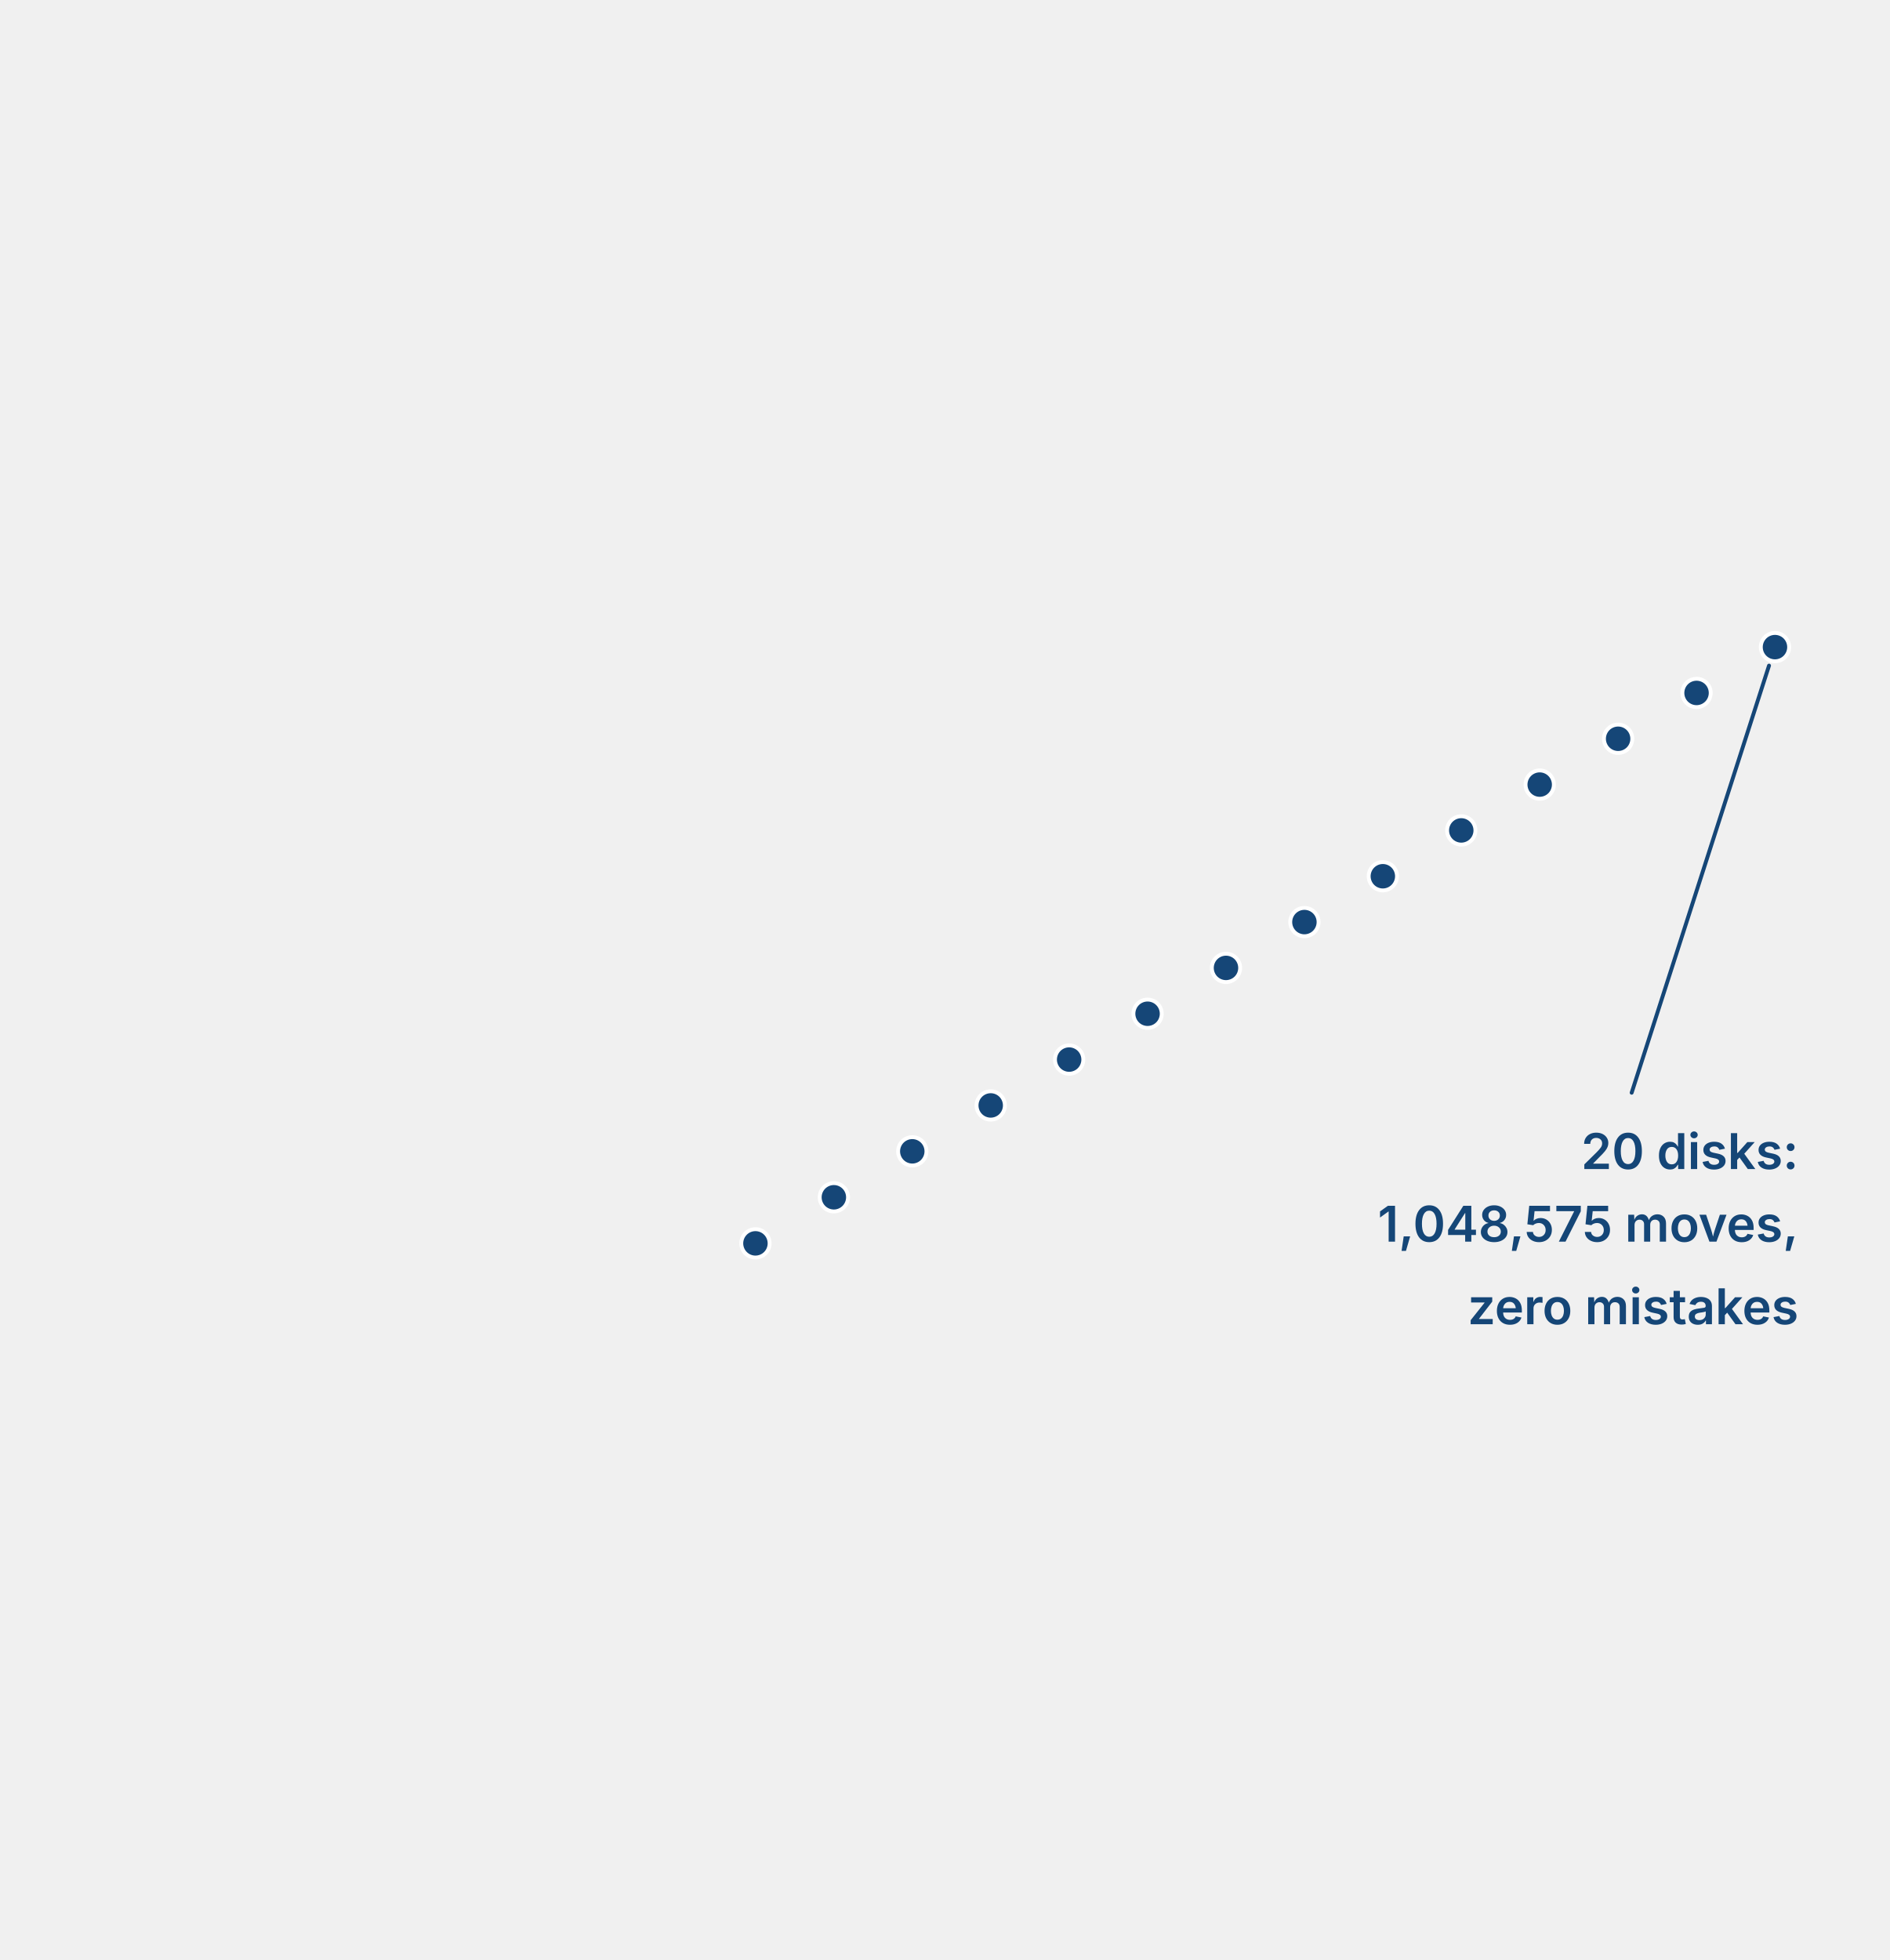
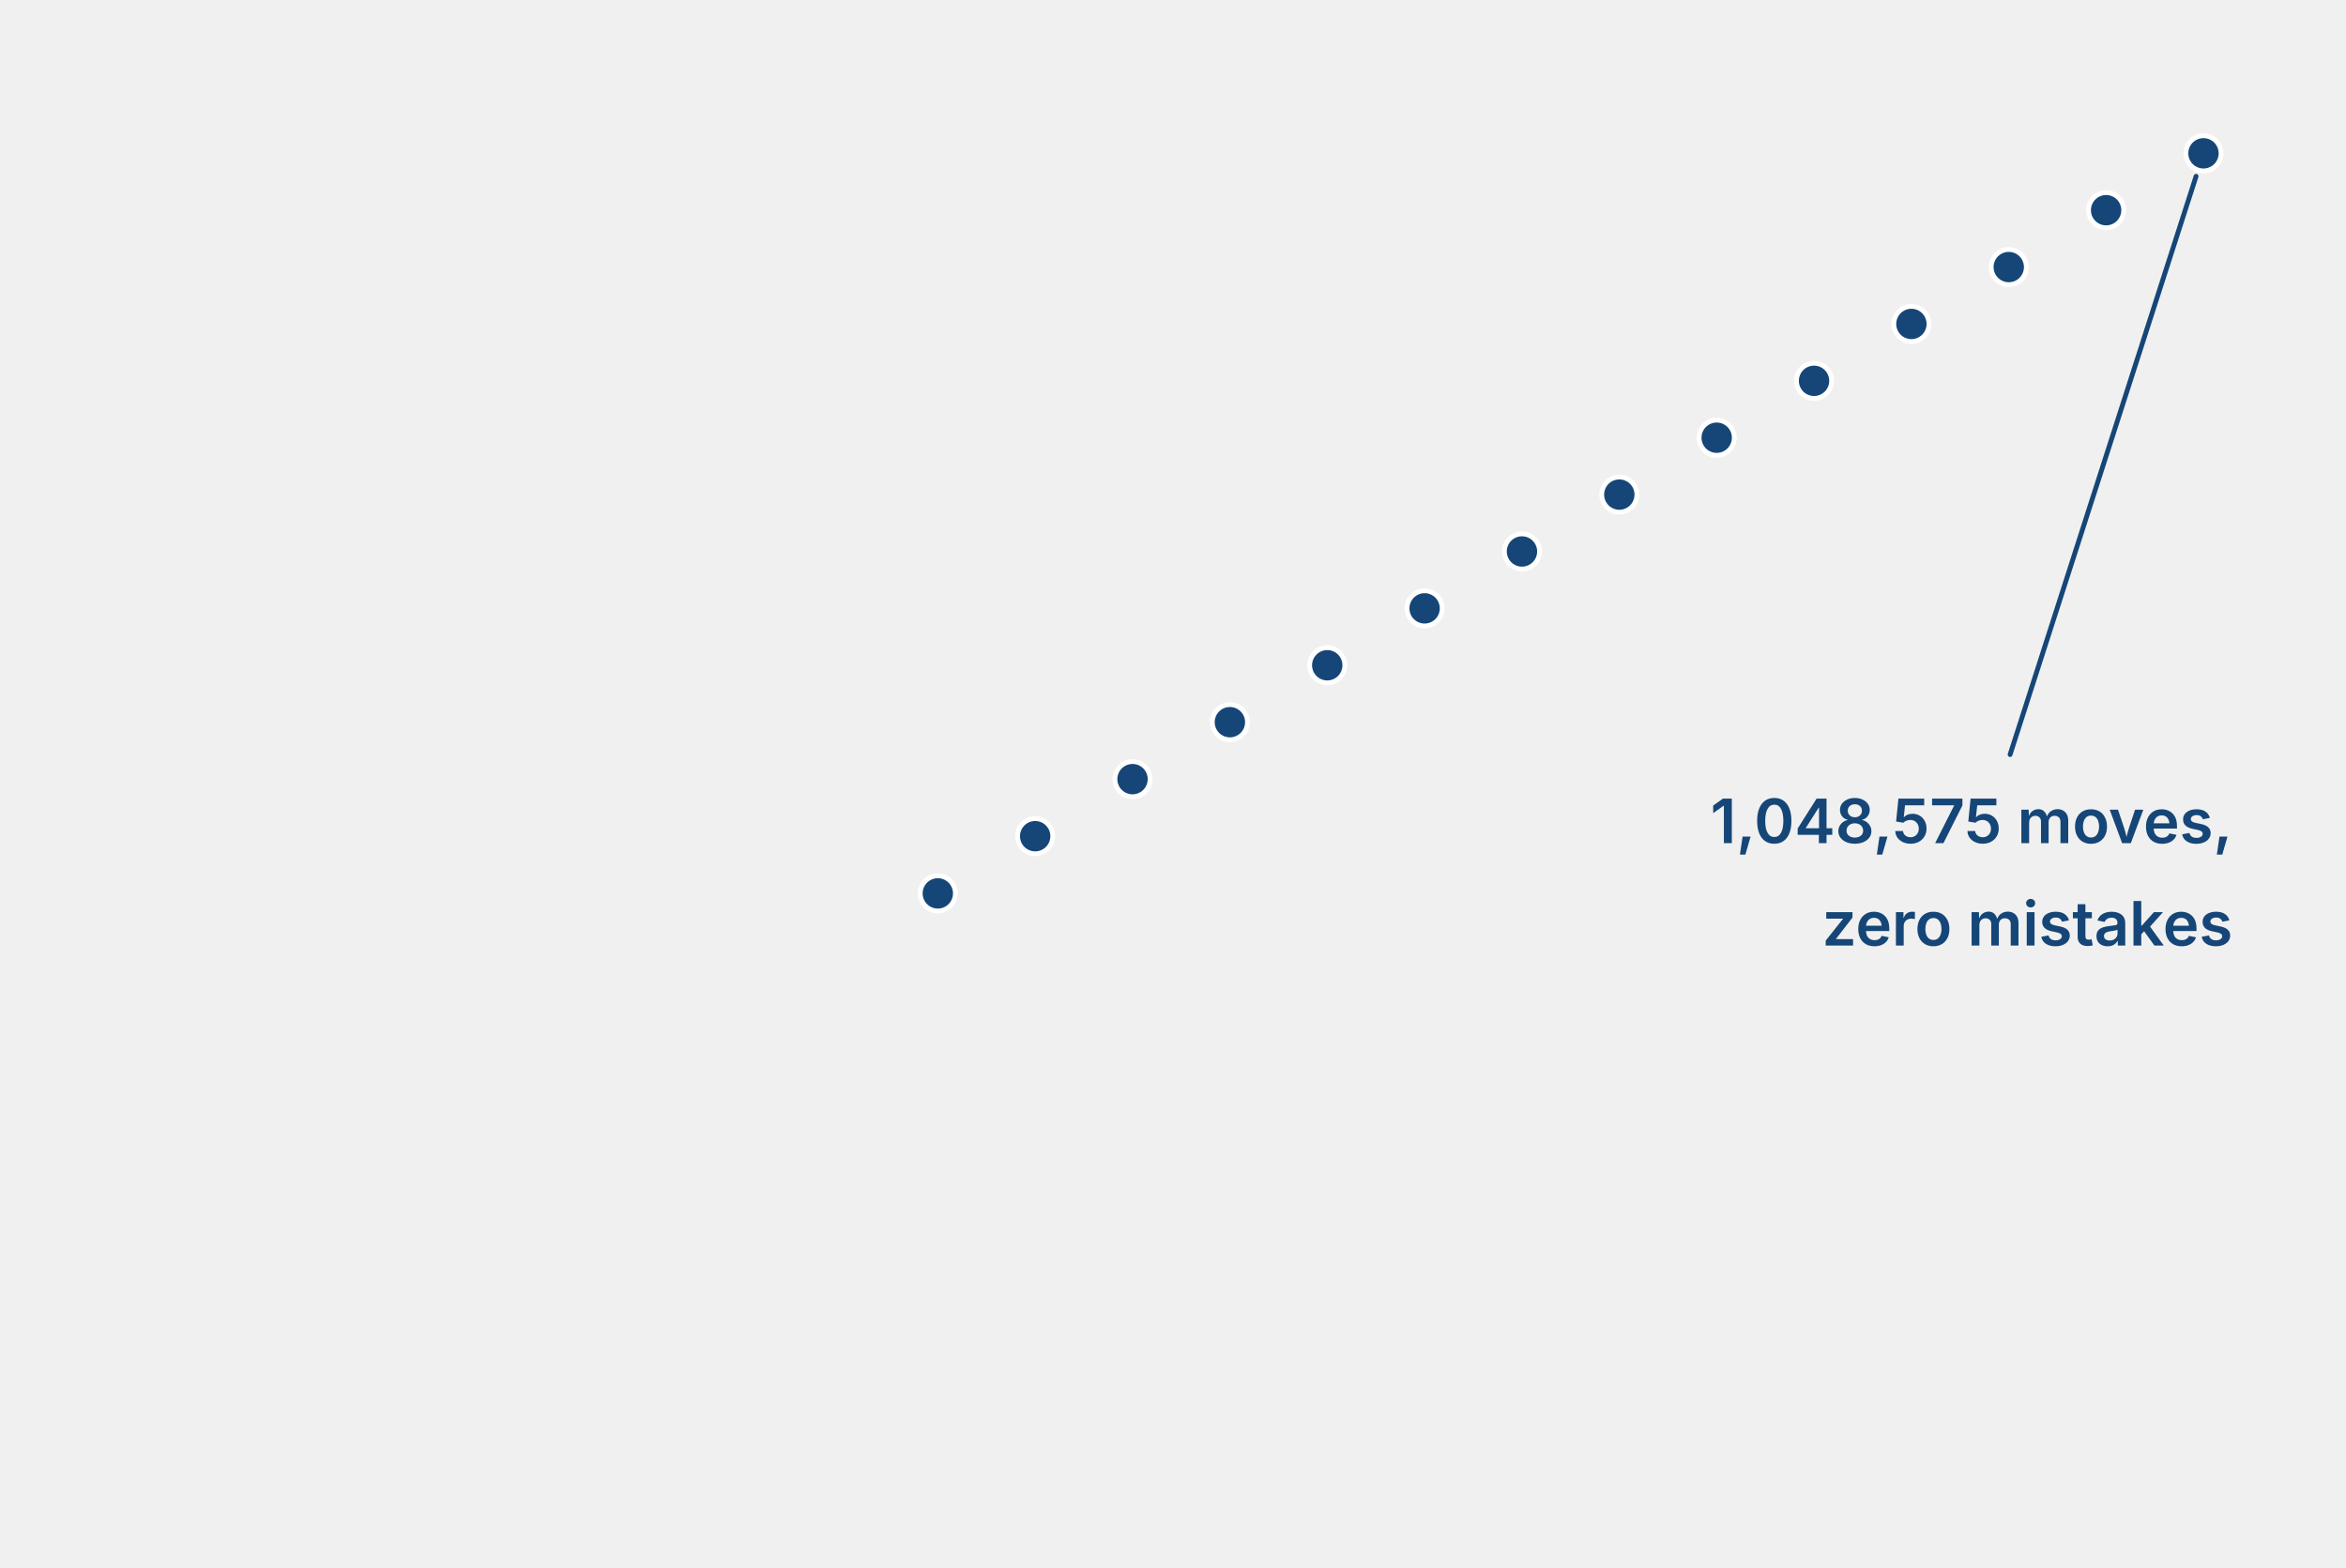
- <svg xmlns="http://www.w3.org/2000/svg" xmlns:xlink="http://www.w3.org/1999/xlink" width="388.8pt" height="403.2pt" viewBox="0 0 388.8 403.2" version="1.1">
+ <svg xmlns="http://www.w3.org/2000/svg" xmlns:xlink="http://www.w3.org/1999/xlink" width="388.8pt" height="259.868pt" viewBox="0 0 388.8 259.868" version="1.1">
  <defs>
    <style type="text/css">*{stroke-linejoin: round; stroke-linecap: butt}</style>
  </defs>
  <g id="figure_1">
    <g id="patch_1">
-       <path d="M 0 403.2  L 388.8 403.2  L 388.8 0  L 0 0  L 0 403.2  z " style="fill: none" />
+       <path d="M 0 259.868  L 388.8 259.868  L 388.8 0  L 0 0  L 0 259.868  z " style="fill: none" />
    </g>
    <g id="axes_1">
      <g id="patch_2">
-         <path d="M 335.697 224.789  Q 349.826 180.858 363.956 136.928  " style="fill: none; stroke: #154677; stroke-width: 0.8; stroke-linecap: round" />
+         <path d="M 333.13 125.056  Q 348.543 77.138 363.955 29.219  " style="fill: none; stroke: #154677; stroke-width: 0.8; stroke-linecap: round" />
      </g>
      <g id="data">
-         <g style="fill: #154677" transform="translate(325.2921 240.4849) scale(0.10148 -0.10148)">
-           <defs>
-             <path id="Inter-SemiBold-53f" d="M 419 0  L 419 600  L 2034 2191  Q 2375 2538 2553 2784  Q 2731 3031 2731 3328  Q 2731 3656 2511 3847  Q 2291 4038 1959 4038  Q 1609 4038 1400 3830  Q 1191 3622 1191 3263  L 394 3263  Q 394 3703 595 4031  Q 797 4359 1153 4539  Q 1509 4719 1969 4719  Q 2434 4719 2787 4544  Q 3141 4369 3337 4064  Q 3534 3759 3534 3369  Q 3534 3113 3436 2863  Q 3338 2613 3088 2303  Q 2838 1994 2384 1556  L 1575 731  L 1575 697  L 3603 697  L 3603 0  L 419 0  z " transform="scale(0.015625)" />
-             <path id="Inter-SemiBold-53d" d="M 2113 -63  Q 1263 -63 792 564  Q 322 1191 322 2325  Q 322 3456 794 4087  Q 1266 4719 2113 4719  Q 2956 4719 3428 4087  Q 3900 3456 3900 2325  Q 3900 1191 3429 564  Q 2959 -63 2113 -63  z M 2113 638  Q 2569 638 2814 1078  Q 3059 1519 3059 2325  Q 3059 3134 2814 3578  Q 2569 4022 2113 4022  Q 1656 4022 1409 3576  Q 1163 3131 1163 2325  Q 1163 1519 1408 1078  Q 1653 638 2113 638  z " transform="scale(0.015625)" />
-             <path id="Inter-SemiBold-6f1" transform="scale(0.015625)" />
-             <path id="Inter-SemiBold-255" d="M 1719 -63  Q 1306 -63 979 148  Q 653 359 465 762  Q 278 1166 278 1741  Q 278 2322 468 2723  Q 659 3125 986 3331  Q 1313 3538 1716 3538  Q 2028 3538 2226 3433  Q 2425 3328 2540 3183  Q 2656 3038 2719 2916  L 2753 2916  L 2753 4656  L 3566 4656  L 3566 0  L 2769 0  L 2769 553  L 2719 553  Q 2653 428 2534 284  Q 2416 141 2217 39  Q 2019 -63 1719 -63  z M 1941 606  Q 2338 606 2553 920  Q 2769 1234 2769 1744  Q 2769 2253 2555 2561  Q 2341 2869 1941 2869  Q 1528 2869 1318 2550  Q 1109 2231 1109 1744  Q 1109 1253 1320 929  Q 1531 606 1941 606  z " transform="scale(0.015625)" />
-             <path id="Inter-SemiBold-2b1" d="M 431 0  L 431 3494  L 1244 3494  L 1244 0  L 431 0  z M 838 3988  Q 644 3988 505 4117  Q 366 4247 366 4434  Q 366 4619 505 4748  Q 644 4878 838 4878  Q 1035 4878 1174 4748  Q 1313 4619 1313 4434  Q 1313 4247 1174 4117  Q 1035 3988 838 3988  z " transform="scale(0.015625)" />
-             <path id="Inter-SemiBold-367" d="M 1753 -72  Q 1150 -72 758 186  Q 366 444 275 919  L 1034 1063  Q 1172 550 1769 550  Q 2069 550 2245 670  Q 2422 791 2422 969  Q 2422 1266 1950 1369  L 1353 1497  Q 372 1709 372 2475  Q 372 2800 550 3037  Q 728 3275 1045 3406  Q 1363 3538 1781 3538  Q 2375 3538 2720 3291  Q 3066 3044 3172 2638  L 2447 2494  Q 2384 2675 2228 2803  Q 2072 2931 1791 2931  Q 1534 2931 1359 2817  Q 1184 2703 1184 2525  Q 1184 2372 1298 2273  Q 1413 2175 1681 2116  L 2275 1991  Q 3253 1781 3253 1047  Q 3253 716 3062 464  Q 2872 213 2533 70  Q 2194 -72 1753 -72  z " transform="scale(0.015625)" />
-             <path id="Inter-SemiBold-2d7" d="M 431 0  L 431 4656  L 1244 4656  L 1244 2084  L 1303 2084  L 2563 3494  L 3516 3494  L 2163 1984  L 3597 0  L 2622 0  L 1544 1497  L 1244 1175  L 1244 0  L 431 0  z " transform="scale(0.015625)" />
-             <path id="Inter-SemiBold-5e1" d="M 1019 -53  Q 809 -53 664 90  Q 519 234 519 447  Q 519 656 664 800  Q 809 944 1019 944  Q 1231 944 1376 800  Q 1522 656 1522 447  Q 1522 234 1376 90  Q 1231 -53 1019 -53  z M 1019 2335  Q 809 2335 664 2478  Q 519 2622 519 2835  Q 519 3044 664 3188  Q 809 3332 1019 3332  Q 1231 3332 1376 3188  Q 1522 3044 1522 2835  Q 1522 2622 1376 2478  Q 1231 2335 1019 2335  z " transform="scale(0.015625)" />
-           </defs>
-           <use xlink:href="#Inter-SemiBold-53f" />
-           <use xlink:href="#Inter-SemiBold-53d" transform="translate(62.3125 0)" />
-           <use xlink:href="#Inter-SemiBold-6f1" transform="translate(128.2812 0)" />
-           <use xlink:href="#Inter-SemiBold-255" transform="translate(153.4844 0)" />
-           <use xlink:href="#Inter-SemiBold-2b1" transform="translate(215.8906 0)" />
-           <use xlink:href="#Inter-SemiBold-367" transform="translate(242.0625 0)" />
-           <use xlink:href="#Inter-SemiBold-2d7" transform="translate(297 0)" />
-           <use xlink:href="#Inter-SemiBold-367" transform="translate(353.9375 0)" />
-           <use xlink:href="#Inter-SemiBold-5e1" transform="translate(408.875 0)" />
-         </g>
-         <g style="fill: #154677" transform="translate(283.4585 255.4292) scale(0.10148 -0.10148)">
+         <g style="fill: #154677" transform="translate(283.4585 139.736) scale(0.10148 -0.10148)">
          <defs>
            <path id="Inter-SemiBold-53e" d="M 2241 4656  L 2241 0  L 1413 0  L 1413 3913  L 1381 3913  L 294 3131  L 294 3925  L 1316 4656  L 2241 4656  z " transform="scale(0.015625)" />
            <path id="Inter-SemiBold-5dd" d="M 385 -1197  L 660 687  L 1497 687  L 953 -1197  L 385 -1197  z " transform="scale(0.015625)" />
+             <path id="Inter-SemiBold-53d" d="M 2113 -63  Q 1263 -63 792 564  Q 322 1191 322 2325  Q 322 3456 794 4087  Q 1266 4719 2113 4719  Q 2956 4719 3428 4087  Q 3900 3456 3900 2325  Q 3900 1191 3429 564  Q 2959 -63 2113 -63  z M 2113 638  Q 2569 638 2814 1078  Q 3059 1519 3059 2325  Q 3059 3134 2814 3578  Q 2569 4022 2113 4022  Q 1656 4022 1409 3576  Q 1163 3131 1163 2325  Q 1163 1519 1408 1078  Q 1653 638 2113 638  z " transform="scale(0.015625)" />
            <path id="Inter-SemiBold-542" d="M 334 866  L 334 1531  L 2313 4656  L 3350 4656  L 3350 1553  L 3950 1553  L 3950 866  L 3350 866  L 3350 0  L 2550 0  L 2550 866  L 334 866  z M 2566 1553  L 2566 3706  L 2528 3706  L 1188 1591  L 1188 1553  L 2566 1553  z " transform="scale(0.015625)" />
            <path id="Inter-SemiBold-547" d="M 2047 -63  Q 1541 -63 1152 106  Q 763 275 542 572  Q 322 869 322 1247  Q 322 1538 450 1784  Q 578 2031 798 2197  Q 1019 2363 1294 2409  L 1294 2438  Q 934 2519 712 2806  Q 491 3094 491 3472  Q 491 3831 692 4112  Q 894 4394 1245 4556  Q 1597 4719 2047 4719  Q 2494 4719 2845 4556  Q 3197 4394 3400 4112  Q 3603 3831 3603 3472  Q 3603 3094 3379 2806  Q 3156 2519 2803 2438  L 2803 2409  Q 3072 2363 3292 2197  Q 3513 2031 3644 1784  Q 3775 1538 3775 1247  Q 3775 869 3553 572  Q 3331 275 2940 106  Q 2550 -63 2047 -63  z M 2047 581  Q 2441 581 2677 781  Q 2913 981 2913 1306  Q 2913 1641 2666 1856  Q 2419 2072 2047 2072  Q 1669 2072 1423 1856  Q 1178 1641 1178 1306  Q 1178 981 1414 781  Q 1650 581 2047 581  z M 2047 2703  Q 2369 2703 2578 2893  Q 2788 3084 2788 3391  Q 2788 3694 2581 3878  Q 2375 4063 2047 4063  Q 1716 4063 1511 3878  Q 1306 3694 1306 3391  Q 1306 3088 1514 2895  Q 1722 2703 2047 2703  z " transform="scale(0.015625)" />
            <path id="Inter-SemiBold-543" d="M 1931 -63  Q 1475 -63 1117 109  Q 759 281 550 579  Q 341 878 328 1263  L 1141 1263  Q 1156 975 1384 795  Q 1613 616 1931 616  Q 2303 616 2545 866  Q 2788 1116 2788 1509  Q 2788 1906 2539 2164  Q 2291 2422 1906 2422  Q 1694 2422 1492 2342  Q 1291 2263 1172 2134  L 416 2256  L 659 4656  L 3353 4656  L 3353 3956  L 1350 3956  L 1219 2719  L 1244 2719  Q 1375 2872 1611 2970  Q 1847 3069 2128 3069  Q 2550 3069 2883 2870  Q 3216 2672 3406 2323  Q 3597 1975 3597 1528  Q 3597 1066 3384 706  Q 3172 347 2797 142  Q 2422 -63 1931 -63  z " transform="scale(0.015625)" />
            <path id="Inter-SemiBold-546" d="M 578 0  L 2559 3925  L 2559 3956  L 259 3956  L 259 4656  L 3428 4656  L 3428 3938  L 1447 0  L 578 0  z " transform="scale(0.015625)" />
+             <path id="Inter-SemiBold-6f1" transform="scale(0.015625)" />
            <path id="Inter-SemiBold-2fe" d="M 431 0  L 431 3494  L 1194 3494  L 1219 2828  Q 1356 3200 1626 3375  Q 1897 3550 2209 3550  Q 2878 3550 3106 2791  Q 3247 3169 3550 3359  Q 3853 3550 4222 3550  Q 4694 3550 5012 3244  Q 5331 2938 5331 2356  L 5331 0  L 4519 0  L 4519 2231  Q 4519 2556 4341 2706  Q 4163 2856 3913 2856  Q 3616 2856 3447 2672  Q 3278 2488 3278 2194  L 3278 0  L 2484 0  L 2484 2269  Q 2484 2534 2318 2695  Q 2153 2856 1894 2856  Q 1625 2856 1434 2673  Q 1244 2491 1244 2141  L 1244 0  L 431 0  z " transform="scale(0.015625)" />
            <path id="Inter-SemiBold-316" d="M 1947 -72  Q 1438 -72 1063 154  Q 688 381 483 786  Q 278 1191 278 1728  Q 278 2272 483 2680  Q 688 3088 1063 3313  Q 1438 3538 1947 3538  Q 2456 3538 2831 3313  Q 3206 3088 3412 2680  Q 3619 2272 3619 1728  Q 3619 1191 3412 786  Q 3206 381 2831 154  Q 2456 -72 1947 -72  z M 1947 588  Q 2231 588 2418 741  Q 2606 894 2700 1153  Q 2794 1413 2794 1731  Q 2794 2053 2700 2312  Q 2606 2572 2418 2725  Q 2231 2878 1947 2878  Q 1666 2878 1478 2725  Q 1291 2572 1198 2312  Q 1106 2053 1106 1731  Q 1106 1413 1198 1153  Q 1291 894 1478 741  Q 1666 588 1947 588  z " transform="scale(0.015625)" />
            <path id="Inter-SemiBold-3d4" d="M 1422 0  L 122 3494  L 991 3494  L 1628 1594  Q 1706 1363 1767 1128  Q 1828 894 1888 656  Q 1944 894 2003 1128  Q 2063 1363 2141 1594  L 2775 3494  L 3638 3494  L 2331 0  L 1422 0  z " transform="scale(0.015625)" />
            <path id="Inter-SemiBold-266" d="M 1975 -72  Q 1447 -72 1067 150  Q 688 372 483 775  Q 278 1178 278 1725  Q 278 2263 479 2670  Q 681 3078 1051 3308  Q 1422 3538 1922 3538  Q 2347 3538 2711 3352  Q 3075 3166 3297 2777  Q 3519 2388 3519 1775  L 3519 1519  L 1088 1519  Q 1103 1053 1348 809  Q 1594 566 1984 566  Q 2253 566 2445 681  Q 2638 797 2719 1019  L 3466 866  Q 3341 444 2948 186  Q 2556 -72 1975 -72  z M 1091 2072  L 2728 2072  Q 2691 2447 2489 2673  Q 2288 2900 1925 2900  Q 1553 2900 1336 2661  Q 1119 2422 1091 2072  z " transform="scale(0.015625)" />
+             <path id="Inter-SemiBold-367" d="M 1753 -72  Q 1150 -72 758 186  Q 366 444 275 919  L 1034 1063  Q 1172 550 1769 550  Q 2069 550 2245 670  Q 2422 791 2422 969  Q 2422 1266 1950 1369  L 1353 1497  Q 372 1709 372 2475  Q 372 2800 550 3037  Q 728 3275 1045 3406  Q 1363 3538 1781 3538  Q 2375 3538 2720 3291  Q 3066 3044 3172 2638  L 2447 2494  Q 2384 2675 2228 2803  Q 2072 2931 1791 2931  Q 1534 2931 1359 2817  Q 1184 2703 1184 2525  Q 1184 2372 1298 2273  Q 1413 2175 1681 2116  L 2275 1991  Q 3253 1781 3253 1047  Q 3253 716 3062 464  Q 2872 213 2533 70  Q 2194 -72 1753 -72  z " transform="scale(0.015625)" />
          </defs>
          <use xlink:href="#Inter-SemiBold-53e" />
          <use xlink:href="#Inter-SemiBold-5dd" transform="translate(42.28125 0)" />
          <use xlink:href="#Inter-SemiBold-53d" transform="translate(71.39062 0)" />
          <use xlink:href="#Inter-SemiBold-542" transform="translate(137.3594 0)" />
          <use xlink:href="#Inter-SemiBold-547" transform="translate(203.9688 0)" />
          <use xlink:href="#Inter-SemiBold-5dd" transform="translate(265.8438 0)" />
          <use xlink:href="#Inter-SemiBold-543" transform="translate(296.8125 0)" />
          <use xlink:href="#Inter-SemiBold-546" transform="translate(358.0469 0)" />
          <use xlink:href="#Inter-SemiBold-543" transform="translate(414.7031 0)" />
          <use xlink:href="#Inter-SemiBold-6f1" transform="translate(475.9375 0)" />
          <use xlink:href="#Inter-SemiBold-2fe" transform="translate(501.1406 0)" />
          <use xlink:href="#Inter-SemiBold-316" transform="translate(591.1875 0)" />
          <use xlink:href="#Inter-SemiBold-3d4" transform="translate(650.2188 0)" />
          <use xlink:href="#Inter-SemiBold-266" transform="translate(707.0469 0)" />
          <use xlink:href="#Inter-SemiBold-367" transform="translate(766.1719 0)" />
          <use xlink:href="#Inter-SemiBold-5dd" transform="translate(821.1094 0)" />
        </g>
-         <g style="fill: #154677" transform="translate(301.9675 272.4095) scale(0.10148 -0.10148)">
+         <g style="fill: #154677" transform="translate(301.9675 156.7163) scale(0.10148 -0.10148)">
          <defs>
            <path id="Inter-SemiBold-3fe" d="M 381 0  L 381 519  L 2184 2788  L 2184 2816  L 438 2816  L 438 3494  L 3181 3494  L 3181 2931  L 1463 706  L 1463 678  L 3241 678  L 3241 0  L 381 0  z " transform="scale(0.015625)" />
            <path id="Inter-SemiBold-354" d="M 431 0  L 431 3494  L 1219 3494  L 1219 2909  L 1256 2909  Q 1350 3213 1584 3377  Q 1819 3541 2119 3541  Q 2275 3541 2416 3519  L 2416 2772  Q 2366 2784 2253 2798  Q 2141 2813 2031 2813  Q 1691 2813 1467 2602  Q 1244 2391 1244 2056  L 1244 0  L 431 0  z " transform="scale(0.015625)" />
+             <path id="Inter-SemiBold-2b1" d="M 431 0  L 431 3494  L 1244 3494  L 1244 0  L 431 0  z M 838 3988  Q 644 3988 505 4117  Q 366 4247 366 4434  Q 366 4619 505 4748  Q 644 4878 838 4878  Q 1035 4878 1174 4748  Q 1313 4619 1313 4434  Q 1313 4247 1174 4117  Q 1035 3988 838 3988  z " transform="scale(0.015625)" />
            <path id="Inter-SemiBold-379" d="M 2047 3494  L 2047 2856  L 1372 2856  L 1372 984  Q 1372 794 1451 705  Q 1531 616 1719 616  Q 1775 616 1865 630  Q 1956 644 2016 656  L 2144 28  Q 2009 -13 1868 -30  Q 1728 -47 1600 -47  Q 1097 -47 828 203  Q 559 453 559 916  L 559 2856  L 63 2856  L 63 3494  L 559 3494  L 559 4325  L 1372 4325  L 1372 3494  L 2047 3494  z " transform="scale(0.015625)" />
            <path id="Inter-SemiBold-1fb" d="M 1406 -72  Q 1075 -72 809 48  Q 544 169 391 403  Q 238 638 238 981  Q 238 1375 430 1592  Q 622 1809 926 1907  Q 1231 2006 1569 2041  Q 2025 2091 2228 2133  Q 2431 2175 2431 2356  L 2431 2372  Q 2431 2628 2275 2770  Q 2119 2913 1822 2913  Q 1516 2913 1334 2778  Q 1153 2644 1091 2472  L 338 2625  Q 491 3088 892 3313  Q 1294 3538 1819 3538  Q 2066 3538 2317 3480  Q 2569 3422 2778 3286  Q 2988 3150 3116 2917  Q 3244 2684 3244 2334  L 3244 0  L 2466 0  L 2466 481  L 2434 481  Q 2319 256 2066 92  Q 1813 -72 1406 -72  z M 1616 531  Q 1991 531 2214 747  Q 2438 963 2438 1253  L 2438 1666  Q 2381 1622 2237 1589  Q 2094 1556 1933 1532  Q 1772 1509 1666 1494  Q 1391 1456 1208 1343  Q 1025 1231 1025 991  Q 1025 766 1190 648  Q 1356 531 1616 531  z " transform="scale(0.015625)" />
+             <path id="Inter-SemiBold-2d7" d="M 431 0  L 431 4656  L 1244 4656  L 1244 2084  L 1303 2084  L 2563 3494  L 3516 3494  L 2163 1984  L 3597 0  L 2622 0  L 1544 1497  L 1244 1175  L 1244 0  L 431 0  z " transform="scale(0.015625)" />
          </defs>
          <use xlink:href="#Inter-SemiBold-3fe" />
          <use xlink:href="#Inter-SemiBold-266" transform="translate(54.78125 0)" />
          <use xlink:href="#Inter-SemiBold-354" transform="translate(113.9062 0)" />
          <use xlink:href="#Inter-SemiBold-316" transform="translate(151.4062 0)" />
          <use xlink:href="#Inter-SemiBold-6f1" transform="translate(212.2969 0)" />
          <use xlink:href="#Inter-SemiBold-2fe" transform="translate(237.5 0)" />
          <use xlink:href="#Inter-SemiBold-2b1" transform="translate(327.5469 0)" />
          <use xlink:href="#Inter-SemiBold-367" transform="translate(353.7188 0)" />
          <use xlink:href="#Inter-SemiBold-379" transform="translate(408.6562 0)" />
          <use xlink:href="#Inter-SemiBold-1fb" transform="translate(444.4375 0)" />
          <use xlink:href="#Inter-SemiBold-2d7" transform="translate(501.8594 0)" />
          <use xlink:href="#Inter-SemiBold-266" transform="translate(556.5469 0)" />
          <use xlink:href="#Inter-SemiBold-367" transform="translate(615.6719 0)" />
        </g>
      </g>
      <g id="data">
        <defs>
          <path id="m0e50b0e40c" d="M 0 2.915  C 0.773 2.915 1.515 2.608 2.062 2.062  C 2.608 1.515 2.915 0.773 2.915 0  C 2.915 -0.773 2.608 -1.515 2.062 -2.062  C 1.515 -2.608 0.773 -2.915 0 -2.915  C -0.773 -2.915 -1.515 -2.608 -2.062 -2.062  C -2.608 -1.515 -2.915 -0.773 -2.915 0  C -2.915 0.773 -2.608 1.515 -2.062 2.062  C -1.515 2.608 -0.773 2.915 0 2.915  z " style="stroke: #ffffff; stroke-width: 0.8" />
        </defs>
-         <g clip-path="url(#p60d8406d3b)">
-           <use xlink:href="#m0e50b0e40c" x="155.423" y="255.778" style="fill: #154677; stroke: #ffffff; stroke-width: 0.8" />
-           <use xlink:href="#m0e50b0e40c" x="171.558" y="246.298" style="fill: #154677; stroke: #ffffff; stroke-width: 0.8" />
-           <use xlink:href="#m0e50b0e40c" x="187.693" y="236.844" style="fill: #154677; stroke: #ffffff; stroke-width: 0.8" />
-           <use xlink:href="#m0e50b0e40c" x="203.828" y="227.404" style="fill: #154677; stroke: #ffffff; stroke-width: 0.8" />
-           <use xlink:href="#m0e50b0e40c" x="219.964" y="217.97" style="fill: #154677; stroke: #ffffff; stroke-width: 0.8" />
-           <use xlink:href="#m0e50b0e40c" x="236.099" y="208.54" style="fill: #154677; stroke: #ffffff; stroke-width: 0.8" />
-           <use xlink:href="#m0e50b0e40c" x="252.234" y="199.111" style="fill: #154677; stroke: #ffffff; stroke-width: 0.8" />
-           <use xlink:href="#m0e50b0e40c" x="268.369" y="189.684" style="fill: #154677; stroke: #ffffff; stroke-width: 0.8" />
-           <use xlink:href="#m0e50b0e40c" x="284.504" y="180.256" style="fill: #154677; stroke: #ffffff; stroke-width: 0.8" />
-           <use xlink:href="#m0e50b0e40c" x="300.64" y="170.829" style="fill: #154677; stroke: #ffffff; stroke-width: 0.8" />
-           <use xlink:href="#m0e50b0e40c" x="316.775" y="161.402" style="fill: #154677; stroke: #ffffff; stroke-width: 0.8" />
-           <use xlink:href="#m0e50b0e40c" x="332.91" y="151.975" style="fill: #154677; stroke: #ffffff; stroke-width: 0.8" />
-           <use xlink:href="#m0e50b0e40c" x="349.045" y="142.548" style="fill: #154677; stroke: #ffffff; stroke-width: 0.8" />
-           <use xlink:href="#m0e50b0e40c" x="365.18" y="133.121" style="fill: #154677; stroke: #ffffff; stroke-width: 0.8" />
+         <g clip-path="url(#pef546f768e)">
+           <use xlink:href="#m0e50b0e40c" x="155.423" y="148.066" style="fill: #154677; stroke: #ffffff; stroke-width: 0.8" />
+           <use xlink:href="#m0e50b0e40c" x="171.558" y="138.586" style="fill: #154677; stroke: #ffffff; stroke-width: 0.8" />
+           <use xlink:href="#m0e50b0e40c" x="187.693" y="129.132" style="fill: #154677; stroke: #ffffff; stroke-width: 0.8" />
+           <use xlink:href="#m0e50b0e40c" x="203.828" y="119.692" style="fill: #154677; stroke: #ffffff; stroke-width: 0.8" />
+           <use xlink:href="#m0e50b0e40c" x="219.964" y="110.258" style="fill: #154677; stroke: #ffffff; stroke-width: 0.8" />
+           <use xlink:href="#m0e50b0e40c" x="236.099" y="100.828" style="fill: #154677; stroke: #ffffff; stroke-width: 0.8" />
+           <use xlink:href="#m0e50b0e40c" x="252.234" y="91.399" style="fill: #154677; stroke: #ffffff; stroke-width: 0.8" />
+           <use xlink:href="#m0e50b0e40c" x="268.369" y="81.972" style="fill: #154677; stroke: #ffffff; stroke-width: 0.8" />
+           <use xlink:href="#m0e50b0e40c" x="284.504" y="72.544" style="fill: #154677; stroke: #ffffff; stroke-width: 0.8" />
+           <use xlink:href="#m0e50b0e40c" x="300.64" y="63.117" style="fill: #154677; stroke: #ffffff; stroke-width: 0.8" />
+           <use xlink:href="#m0e50b0e40c" x="316.775" y="53.69" style="fill: #154677; stroke: #ffffff; stroke-width: 0.8" />
+           <use xlink:href="#m0e50b0e40c" x="332.91" y="44.263" style="fill: #154677; stroke: #ffffff; stroke-width: 0.8" />
+           <use xlink:href="#m0e50b0e40c" x="349.045" y="34.836" style="fill: #154677; stroke: #ffffff; stroke-width: 0.8" />
+           <use xlink:href="#m0e50b0e40c" x="365.18" y="25.409" style="fill: #154677; stroke: #ffffff; stroke-width: 0.8" />
        </g>
      </g>
    </g>
  </g>
  <defs>
-     <clipPath id="p60d8406d3b">
-       <rect x="50.544" y="114.912" width="322.704" height="213.696" />
+     <clipPath id="pef546f768e">
+       <rect x="50.544" y="7.2" width="322.704" height="213.696" />
    </clipPath>
  </defs>
</svg>
